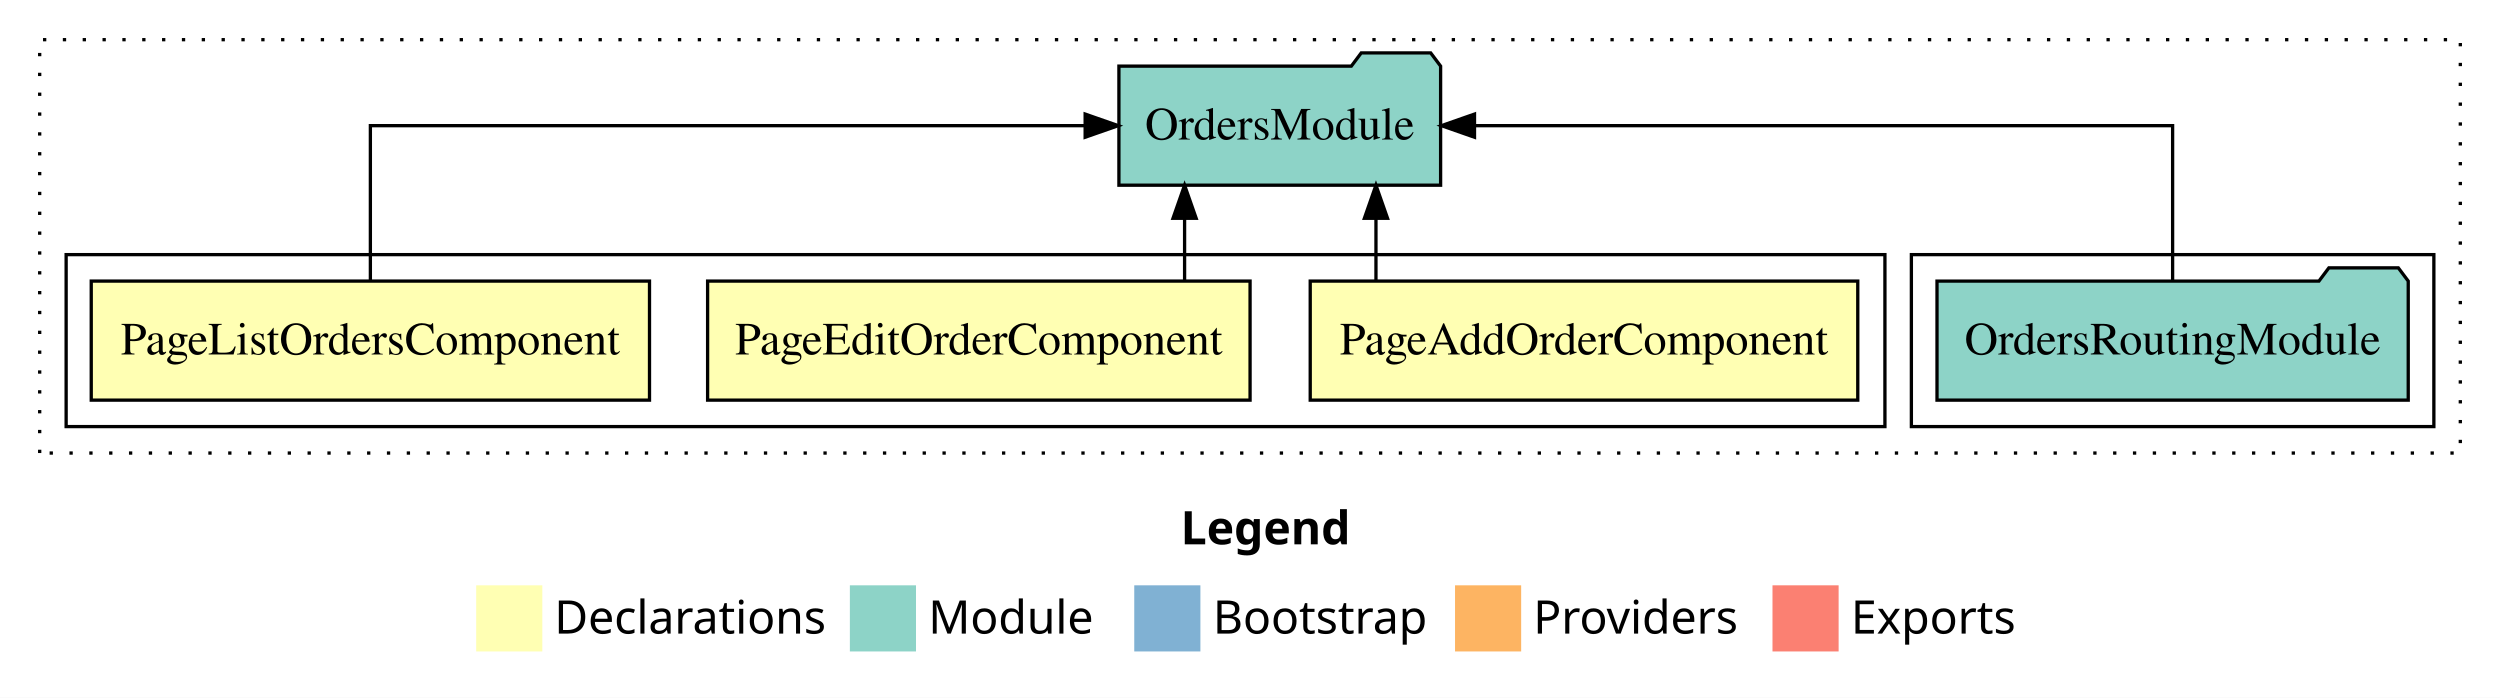
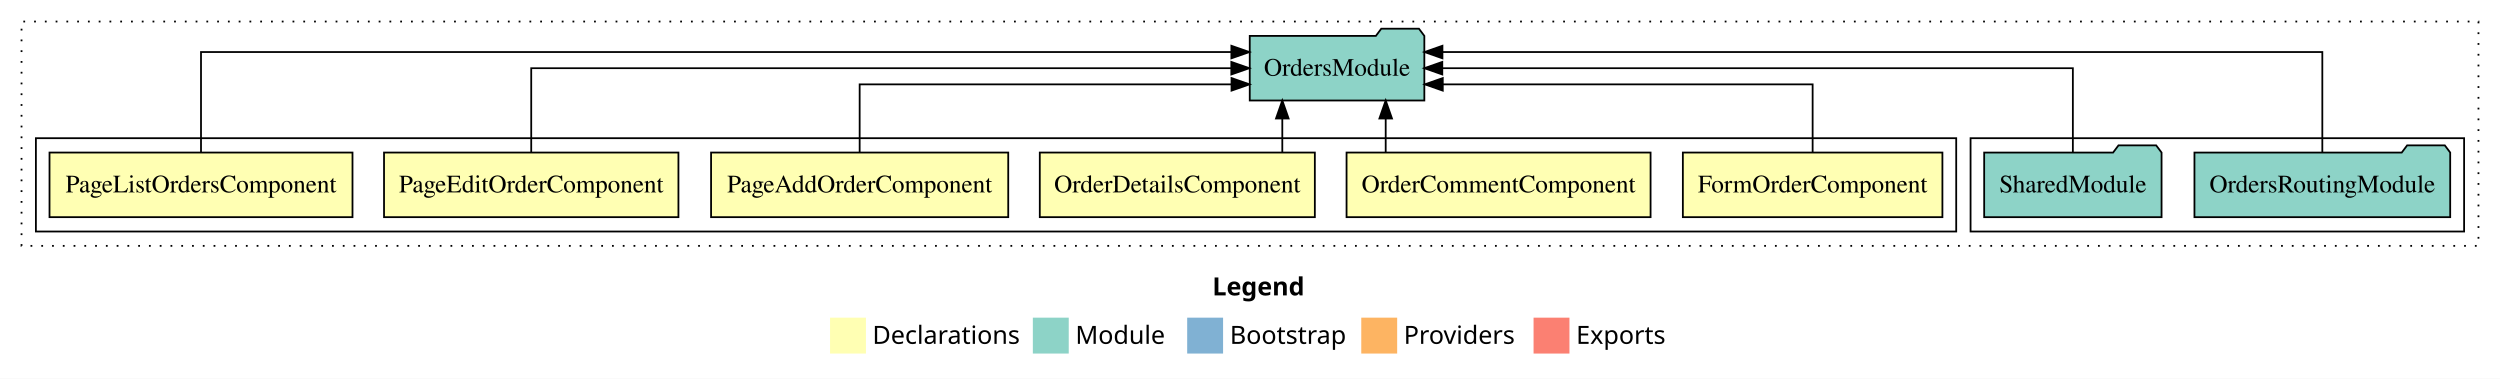
- <svg xmlns="http://www.w3.org/2000/svg" width="756pt" height="211pt" viewBox="0.00 0.00 756.00 211.00">
+ <svg xmlns="http://www.w3.org/2000/svg" width="1393pt" height="211pt" viewBox="0.00 0.00 1393.00 211.00">
  <g id="graph0" class="graph" transform="scale(1 1) rotate(0) translate(4 207)">
-     <polygon fill="white" stroke="transparent" points="-4,4 -4,-207 752,-207 752,4 -4,4" />
-     <text text-anchor="start" x="353.01" y="-42.4" font-family="sans-serif" font-weight="bold" font-size="14.00">Legend</text>
-     <polygon fill="#ffffb3" stroke="transparent" points="140,-10 140,-30 160,-30 160,-10 140,-10" />
-     <text text-anchor="start" x="163.63" y="-15.4" font-family="sans-serif" font-size="14.00">  Declarations</text>
-     <polygon fill="#8dd3c7" stroke="transparent" points="253,-10 253,-30 273,-30 273,-10 253,-10" />
-     <text text-anchor="start" x="276.73" y="-15.4" font-family="sans-serif" font-size="14.00">  Module</text>
-     <polygon fill="#80b1d3" stroke="transparent" points="339,-10 339,-30 359,-30 359,-10 339,-10" />
-     <text text-anchor="start" x="362.78" y="-15.4" font-family="sans-serif" font-size="14.00">  Bootstrap</text>
-     <polygon fill="#fdb462" stroke="transparent" points="436,-10 436,-30 456,-30 456,-10 436,-10" />
-     <text text-anchor="start" x="459.67" y="-15.4" font-family="sans-serif" font-size="14.00">  Providers</text>
-     <polygon fill="#fb8072" stroke="transparent" points="532,-10 532,-30 552,-30 552,-10 532,-10" />
-     <text text-anchor="start" x="555.73" y="-15.4" font-family="sans-serif" font-size="14.00">  Exports</text>
+     <polygon fill="white" stroke="transparent" points="-4,4 -4,-207 1389,-207 1389,4 -4,4" />
+     <text text-anchor="start" x="671.51" y="-42.4" font-family="sans-serif" font-weight="bold" font-size="14.00">Legend</text>
+     <polygon fill="#ffffb3" stroke="transparent" points="458.5,-10 458.5,-30 478.5,-30 478.5,-10 458.5,-10" />
+     <text text-anchor="start" x="482.13" y="-15.4" font-family="sans-serif" font-size="14.00">  Declarations</text>
+     <polygon fill="#8dd3c7" stroke="transparent" points="571.5,-10 571.5,-30 591.5,-30 591.5,-10 571.5,-10" />
+     <text text-anchor="start" x="595.23" y="-15.4" font-family="sans-serif" font-size="14.00">  Module</text>
+     <polygon fill="#80b1d3" stroke="transparent" points="657.5,-10 657.5,-30 677.5,-30 677.5,-10 657.5,-10" />
+     <text text-anchor="start" x="681.28" y="-15.4" font-family="sans-serif" font-size="14.00">  Bootstrap</text>
+     <polygon fill="#fdb462" stroke="transparent" points="754.5,-10 754.5,-30 774.5,-30 774.5,-10 754.5,-10" />
+     <text text-anchor="start" x="778.17" y="-15.4" font-family="sans-serif" font-size="14.00">  Providers</text>
+     <polygon fill="#fb8072" stroke="transparent" points="850.5,-10 850.5,-30 870.5,-30 870.5,-10 850.5,-10" />
+     <text text-anchor="start" x="874.23" y="-15.4" font-family="sans-serif" font-size="14.00">  Exports</text>
    <g id="clust1" class="cluster">
-       <polygon fill="none" stroke="black" stroke-dasharray="1,5" points="8,-70 8,-195 740,-195 740,-70 8,-70" />
+       <polygon fill="none" stroke="black" stroke-dasharray="1,5" points="8,-70 8,-195 1377,-195 1377,-70 8,-70" />
    </g>
-     <g id="clust6" class="cluster">
-       <polygon fill="none" stroke="black" points="574,-78 574,-130 732,-130 732,-78 574,-78" />
+     <g id="clust9" class="cluster">
+       <polygon fill="none" stroke="black" points="1094,-78 1094,-130 1369,-130 1369,-78 1094,-78" />
    </g>
    <g id="clust2" class="cluster">
-       <polygon fill="none" stroke="black" points="16,-78 16,-130 566,-130 566,-78 16,-78" />
+       <polygon fill="none" stroke="black" points="16,-78 16,-130 1086,-130 1086,-78 16,-78" />
    </g>
    <g id="node1" class="node">
+       <polygon fill="#ffffb3" stroke="black" points="1078.31,-122 933.69,-122 933.69,-86 1078.31,-86 1078.31,-122" />
+       <text text-anchor="middle" x="1006" y="-99.8" font-family="Times,serif" font-size="14.00">FormOrderComponent</text>
+     </g>
+     <g id="node7" class="node">
+       <polygon fill="#8dd3c7" stroke="black" points="789.64,-187 786.64,-191 765.64,-191 762.64,-187 692.36,-187 692.36,-151 789.64,-151 789.64,-187" />
+       <text text-anchor="middle" x="741" y="-164.8" font-family="Times,serif" font-size="14.00">OrdersModule</text>
+     </g>
+     <g id="edge1" class="edge">
+       <path fill="none" stroke="black" d="M1006,-122.03C1006,-138.4 1006,-160 1006,-160 1006,-160 799.91,-160 799.91,-160" />
+       <polygon fill="black" stroke="black" points="799.91,-156.5 789.91,-160 799.91,-163.5 799.91,-156.5" />
+     </g>
+     <g id="node2" class="node">
+       <polygon fill="#ffffb3" stroke="black" points="915.7,-122 746.3,-122 746.3,-86 915.7,-86 915.7,-122" />
+       <text text-anchor="middle" x="831" y="-99.8" font-family="Times,serif" font-size="14.00">OrderCommentComponent</text>
+     </g>
+     <g id="edge2" class="edge">
+       <path fill="none" stroke="black" d="M768.11,-122.11C768.11,-122.11 768.11,-140.99 768.11,-140.99" />
+       <polygon fill="black" stroke="black" points="764.61,-140.99 768.11,-150.99 771.61,-140.99 764.61,-140.99" />
+     </g>
+     <g id="node3" class="node">
+       <polygon fill="#ffffb3" stroke="black" points="728.63,-122 575.37,-122 575.37,-86 728.63,-86 728.63,-122" />
+       <text text-anchor="middle" x="652" y="-99.8" font-family="Times,serif" font-size="14.00">OrderDetailsComponent</text>
+     </g>
+     <g id="edge3" class="edge">
+       <path fill="none" stroke="black" d="M710.5,-122.11C710.5,-122.11 710.5,-140.99 710.5,-140.99" />
+       <polygon fill="black" stroke="black" points="707,-140.99 710.5,-150.99 714,-140.99 707,-140.99" />
+     </g>
+     <g id="node4" class="node">
      <polygon fill="#ffffb3" stroke="black" points="557.79,-122 392.21,-122 392.21,-86 557.79,-86 557.79,-122" />
      <text text-anchor="middle" x="475" y="-99.8" font-family="Times,serif" font-size="14.00">PageAddOrderComponent</text>
    </g>
-     <g id="node4" class="node">
-       <polygon fill="#8dd3c7" stroke="black" points="431.64,-187 428.64,-191 407.64,-191 404.64,-187 334.36,-187 334.36,-151 431.64,-151 431.64,-187" />
-       <text text-anchor="middle" x="383" y="-164.8" font-family="Times,serif" font-size="14.00">OrdersModule</text>
+     <g id="edge4" class="edge">
+       <path fill="none" stroke="black" d="M475,-122.03C475,-138.4 475,-160 475,-160 475,-160 682.21,-160 682.21,-160" />
+       <polygon fill="black" stroke="black" points="682.21,-163.5 692.21,-160 682.21,-156.5 682.21,-163.5" />
    </g>
-     <g id="edge1" class="edge">
-       <path fill="none" stroke="black" d="M412.09,-122.11C412.09,-122.11 412.09,-140.99 412.09,-140.99" />
-       <polygon fill="black" stroke="black" points="408.59,-140.99 412.09,-150.99 415.59,-140.99 408.59,-140.99" />
-     </g>
-     <g id="node2" class="node">
+     <g id="node5" class="node">
      <polygon fill="#ffffb3" stroke="black" points="374.02,-122 209.98,-122 209.98,-86 374.02,-86 374.02,-122" />
      <text text-anchor="middle" x="292" y="-99.8" font-family="Times,serif" font-size="14.00">PageEditOrderComponent</text>
    </g>
-     <g id="edge2" class="edge">
-       <path fill="none" stroke="black" d="M354.22,-122.11C354.22,-122.11 354.22,-140.99 354.22,-140.99" />
-       <polygon fill="black" stroke="black" points="350.72,-140.99 354.22,-150.99 357.72,-140.99 350.72,-140.99" />
+     <g id="edge5" class="edge">
+       <path fill="none" stroke="black" d="M292,-122.11C292,-141.34 292,-169 292,-169 292,-169 682.09,-169 682.09,-169" />
+       <polygon fill="black" stroke="black" points="682.09,-172.5 692.09,-169 682.09,-165.5 682.09,-172.5" />
    </g>
-     <g id="node3" class="node">
+     <g id="node6" class="node">
      <polygon fill="#ffffb3" stroke="black" points="192.41,-122 23.59,-122 23.59,-86 192.41,-86 192.41,-122" />
      <text text-anchor="middle" x="108" y="-99.8" font-family="Times,serif" font-size="14.00">PageListOrdersComponent</text>
    </g>
-     <g id="edge3" class="edge">
-       <path fill="none" stroke="black" d="M108,-122.11C108,-141.34 108,-169 108,-169 108,-169 324.15,-169 324.15,-169" />
-       <polygon fill="black" stroke="black" points="324.15,-172.5 334.15,-169 324.15,-165.5 324.15,-172.5" />
+     <g id="edge6" class="edge">
+       <path fill="none" stroke="black" d="M108,-122.29C108,-144.21 108,-178 108,-178 108,-178 682.12,-178 682.12,-178" />
+       <polygon fill="black" stroke="black" points="682.12,-181.5 692.12,-178 682.12,-174.5 682.12,-181.5" />
    </g>
-     <g id="node5" class="node">
-       <polygon fill="#8dd3c7" stroke="black" points="724.25,-122 721.25,-126 700.25,-126 697.25,-122 581.75,-122 581.75,-86 724.25,-86 724.25,-122" />
-       <text text-anchor="middle" x="653" y="-99.8" font-family="Times,serif" font-size="14.00">OrdersRoutingModule</text>
+     <g id="node8" class="node">
+       <polygon fill="#8dd3c7" stroke="black" points="1361.25,-122 1358.25,-126 1337.25,-126 1334.25,-122 1218.75,-122 1218.75,-86 1361.25,-86 1361.25,-122" />
+       <text text-anchor="middle" x="1290" y="-99.8" font-family="Times,serif" font-size="14.00">OrdersRoutingModule</text>
    </g>
-     <g id="edge4" class="edge">
-       <path fill="none" stroke="black" d="M653,-122.11C653,-141.34 653,-169 653,-169 653,-169 441.89,-169 441.89,-169" />
-       <polygon fill="black" stroke="black" points="441.89,-165.5 431.89,-169 441.89,-172.5 441.89,-165.5" />
+     <g id="edge7" class="edge">
+       <path fill="none" stroke="black" d="M1290,-122.29C1290,-144.21 1290,-178 1290,-178 1290,-178 799.72,-178 799.72,-178" />
+       <polygon fill="black" stroke="black" points="799.72,-174.5 789.72,-178 799.72,-181.5 799.72,-174.5" />
+     </g>
+     <g id="node9" class="node">
+       <polygon fill="#8dd3c7" stroke="black" points="1200.42,-122 1197.42,-126 1176.42,-126 1173.42,-122 1101.58,-122 1101.58,-86 1200.42,-86 1200.42,-122" />
+       <text text-anchor="middle" x="1151" y="-99.8" font-family="Times,serif" font-size="14.00">SharedModule</text>
+     </g>
+     <g id="edge8" class="edge">
+       <path fill="none" stroke="black" d="M1151,-122.11C1151,-141.34 1151,-169 1151,-169 1151,-169 799.64,-169 799.64,-169" />
+       <polygon fill="black" stroke="black" points="799.64,-165.5 789.64,-169 799.64,-172.5 799.64,-165.5" />
    </g>
  </g>
</svg>
